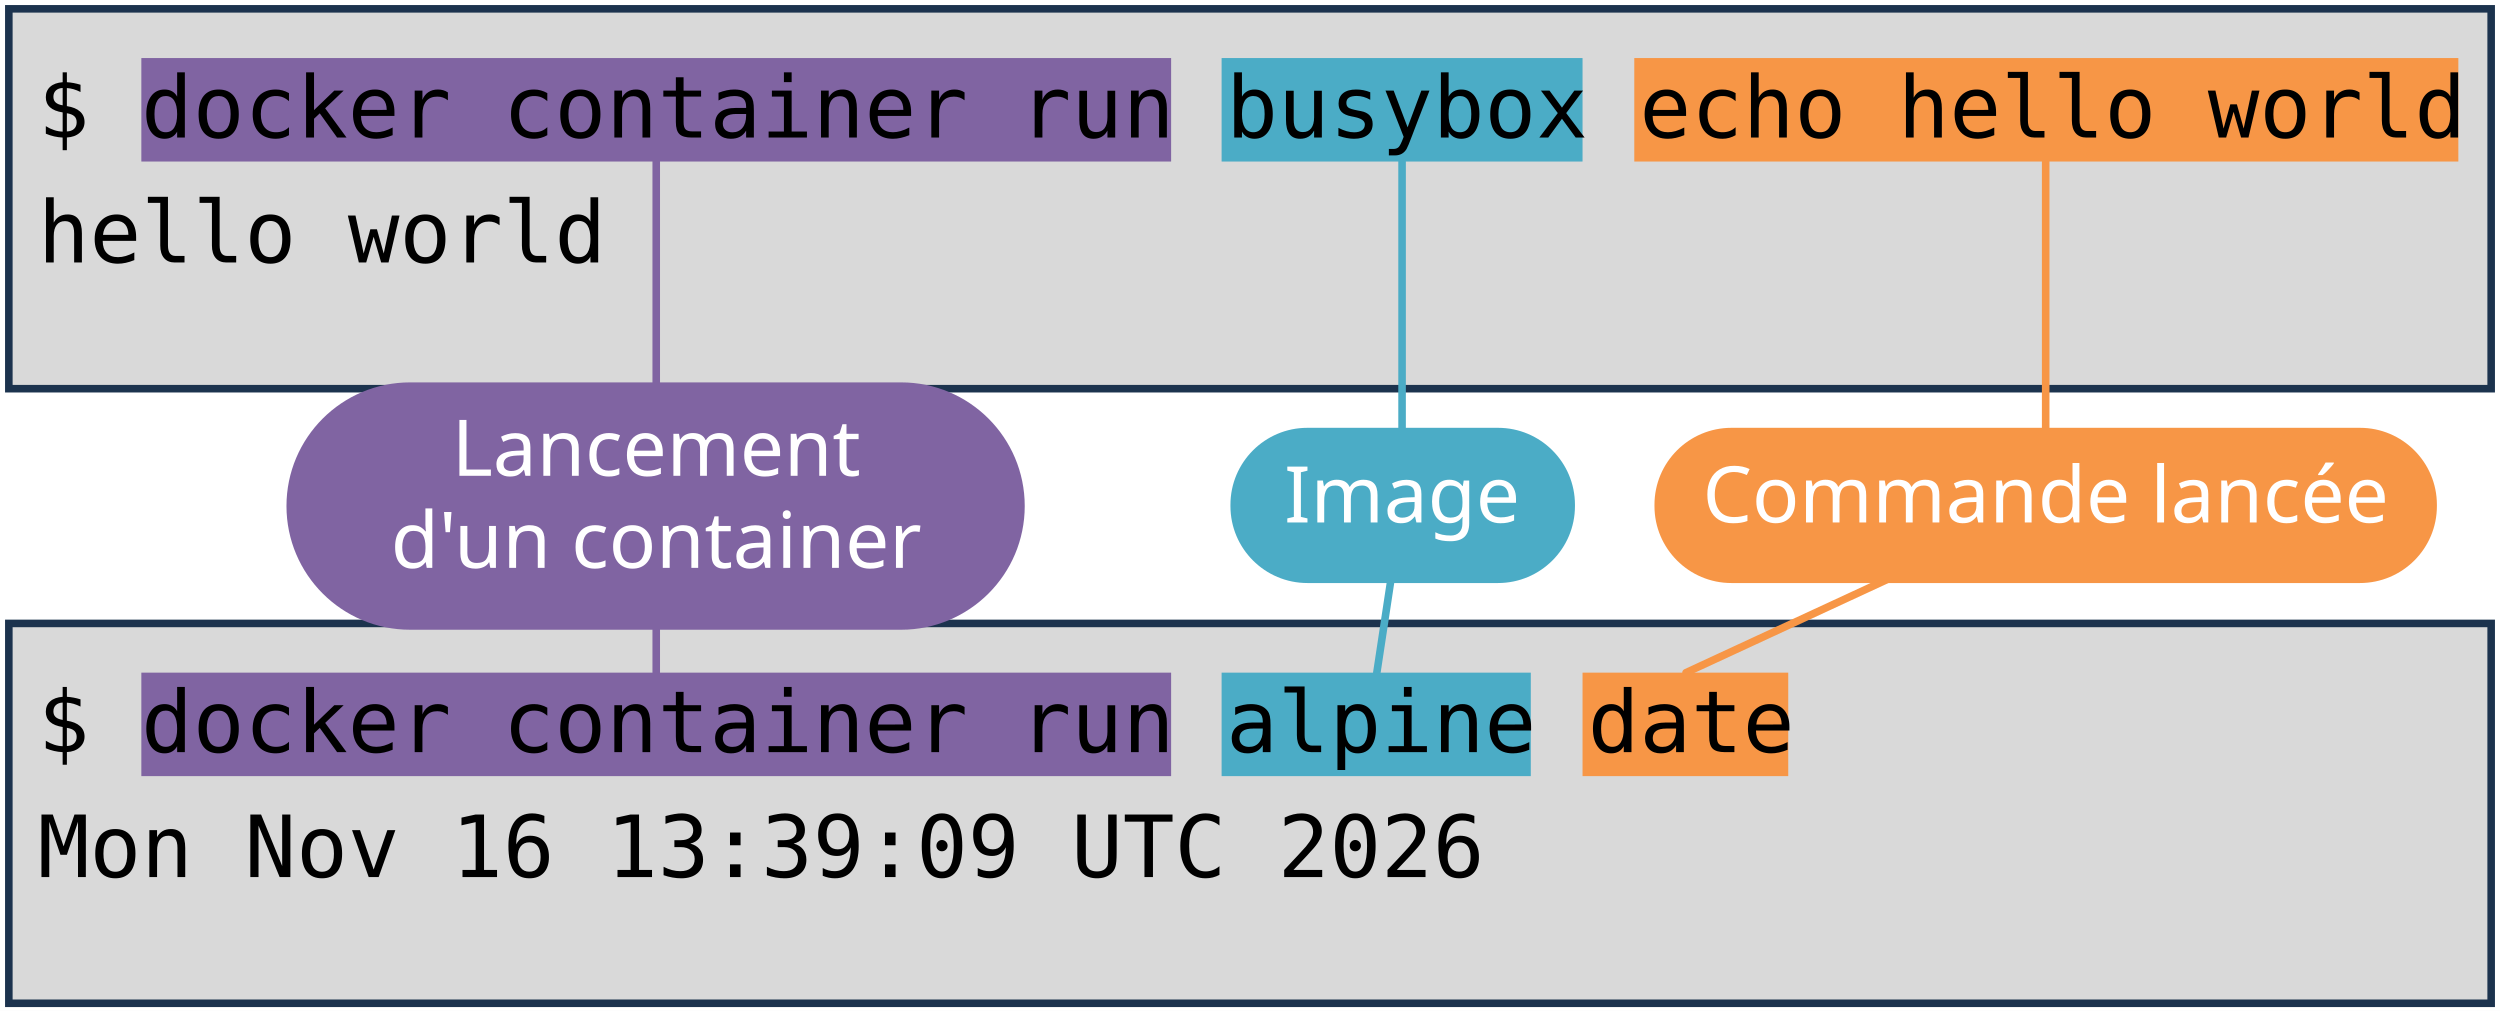
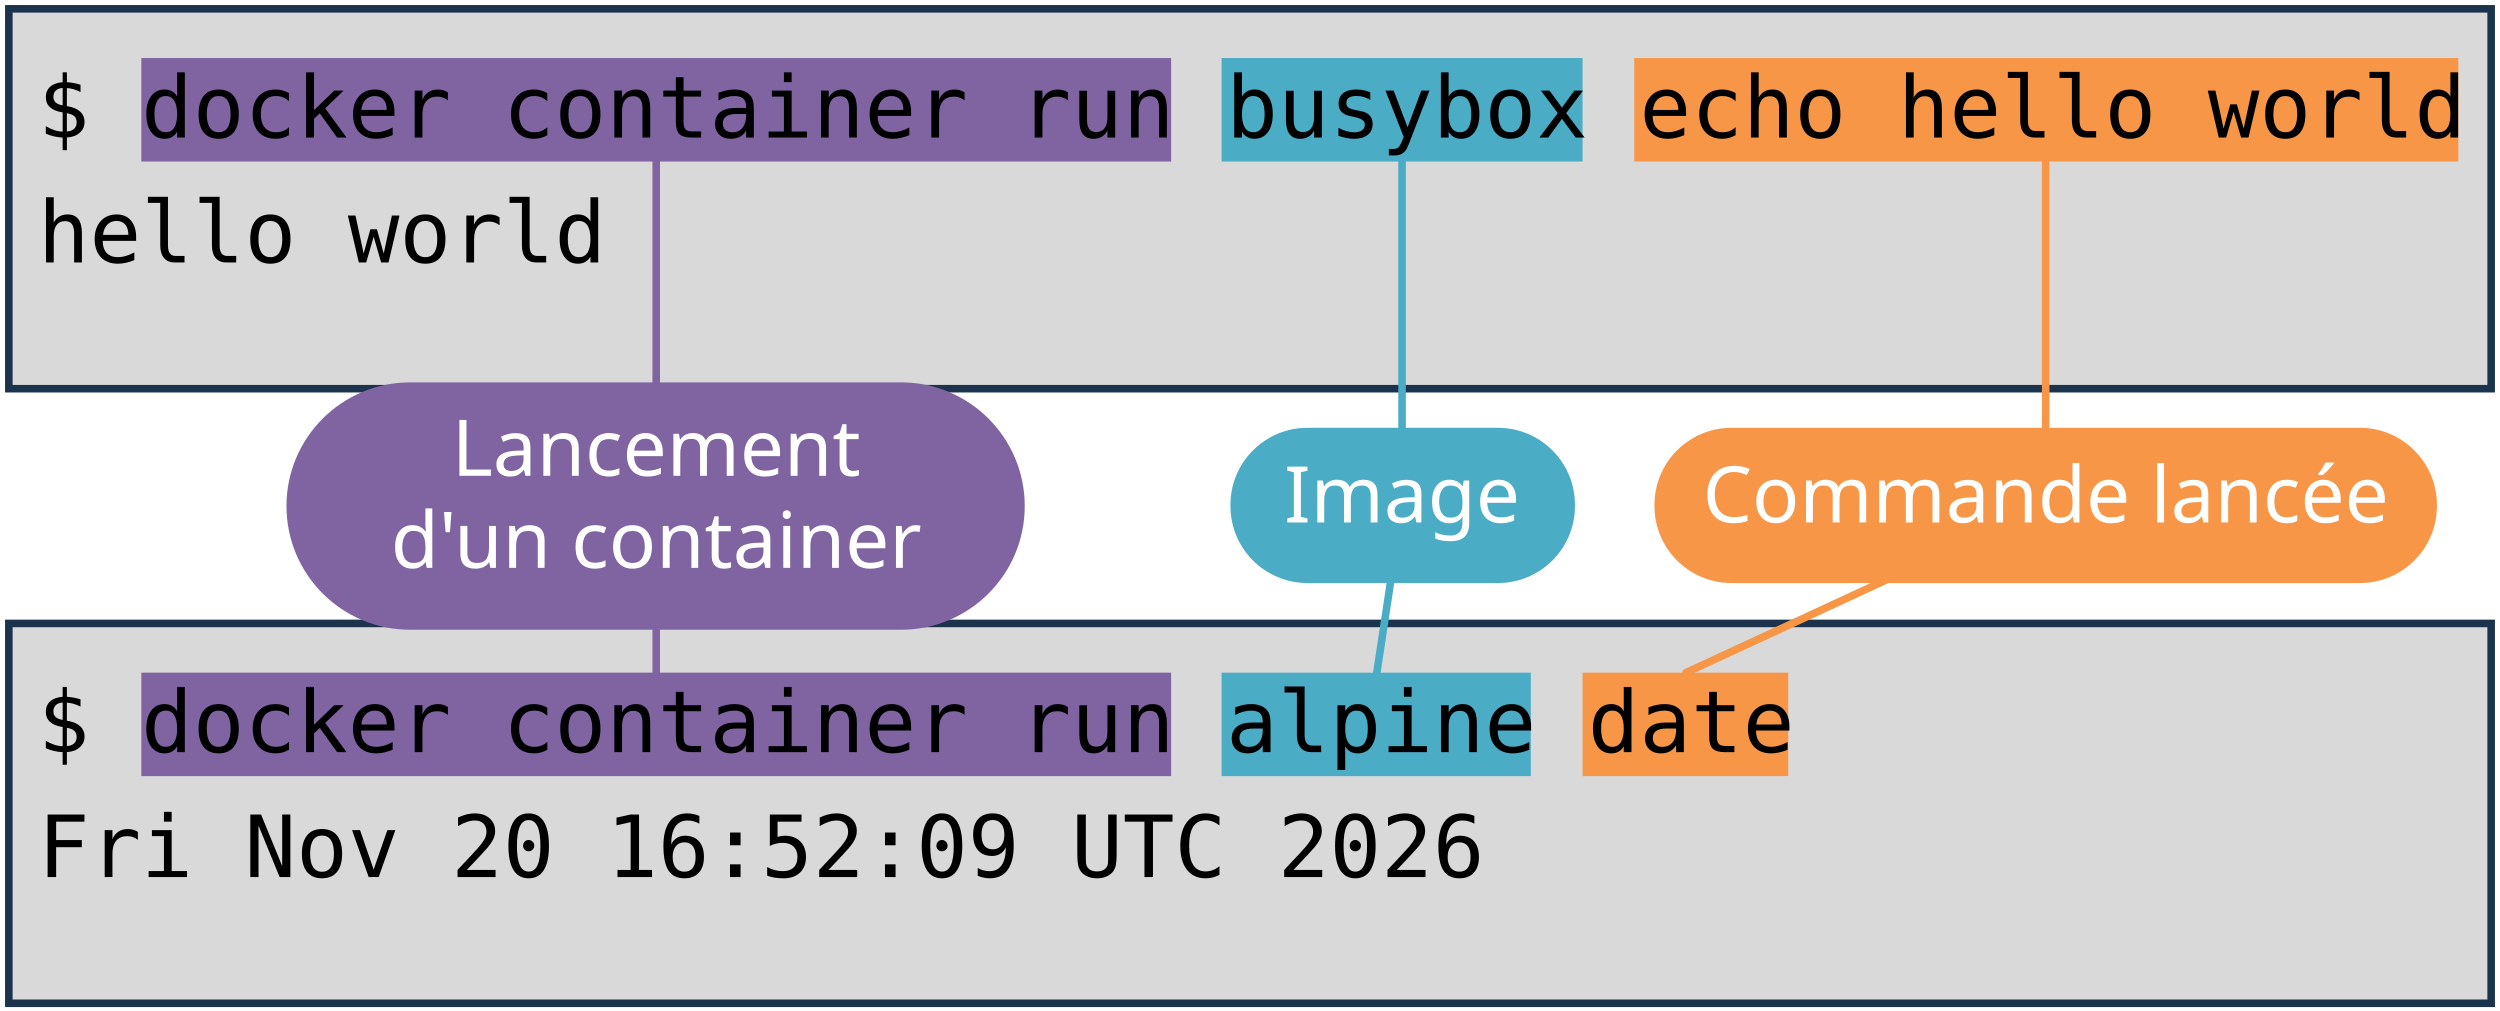
<svg xmlns="http://www.w3.org/2000/svg" viewBox="0 0 1981 801" width="1981" height="801" role="img" aria-label="Deux terminaux : docker container run busybox echo hello world, et docker container run alpine date. Annotations : lancement d'un container, image, commande lancée.">
  <style>
    .code { font-family: "DejaVu Sans Mono", Menlo, Consolas, monospace; font-size: 68px; fill: #000000; }
    .pill { font-family: "Trebuchet MS", "Century Gothic", Verdana, sans-serif; font-size: 62px; text-anchor: middle; }
  </style>
  <rect width="1981" height="801" fill="#FFFFFF" />
  <rect x="7" y="7" width="1967" height="301" fill="#D9D9D9" stroke="#1C334E" stroke-width="6" />
  <rect x="7" y="494" width="1967" height="301" fill="#D9D9D9" stroke="#1C334E" stroke-width="6" />
  <rect x="112" y="46" width="816" height="82" fill="#8064A2" />
  <rect x="112" y="533" width="816" height="82" fill="#8064A2" />
  <rect x="968" y="46" width="286" height="82" fill="#4BACC6" />
  <rect x="968" y="533" width="245" height="82" fill="#4BACC6" />
  <rect x="1295" y="46" width="653" height="82" fill="#F79646" />
  <rect x="1254" y="533" width="163" height="82" fill="#F79646" />
  <text x="30" y="109" class="code" xml:space="preserve">$ docker container run busybox echo hello world</text>
  <text x="30" y="208" class="code" xml:space="preserve">hello world</text>
  <text x="30" y="596" class="code" xml:space="preserve">$ docker container run alpine date</text>
-   <text x="30" y="695" class="code" xml:space="preserve">Mon Nov 16 13:39:09 UTC 2026</text>
+   <text x="30" y="695" class="code" xml:space="preserve">Fri Nov 20 16:52:09 UTC 2026</text>
  <path d="M 520 401 L 520 128" stroke="#8064A2" stroke-width="6" fill="none" stroke-linecap="round" />
  <path d="M 520 401 L 520 533" stroke="#8064A2" stroke-width="6" fill="none" stroke-linecap="round" />
  <rect x="227" y="303" width="585" height="196" rx="98" fill="#8064A2" />
  <text x="520" y="377" class="pill" fill="#FFFFFF">Lancement</text>
  <text x="520" y="450" class="pill" fill="#FFFFFF">d'un container</text>
  <path d="M 1111 401 L 1111 128" stroke="#4BACC6" stroke-width="6" fill="none" stroke-linecap="round" />
  <path d="M 1111 401 L 1091 533" stroke="#4BACC6" stroke-width="6" fill="none" stroke-linecap="round" />
  <rect x="975" y="339" width="273" height="123" rx="61" fill="#4BACC6" />
  <text x="1111" y="414" class="pill" fill="#FFFFFF">Image</text>
  <path d="M 1621 401 L 1621 128" stroke="#F79646" stroke-width="6" fill="none" stroke-linecap="round" />
  <path d="M 1621 401 L 1336 533" stroke="#F79646" stroke-width="6" fill="none" stroke-linecap="round" />
  <rect x="1311" y="339" width="620" height="123" rx="61" fill="#F79646" />
  <text x="1621" y="414" class="pill" fill="#FFFFFF">Commande lancée</text>
</svg>
